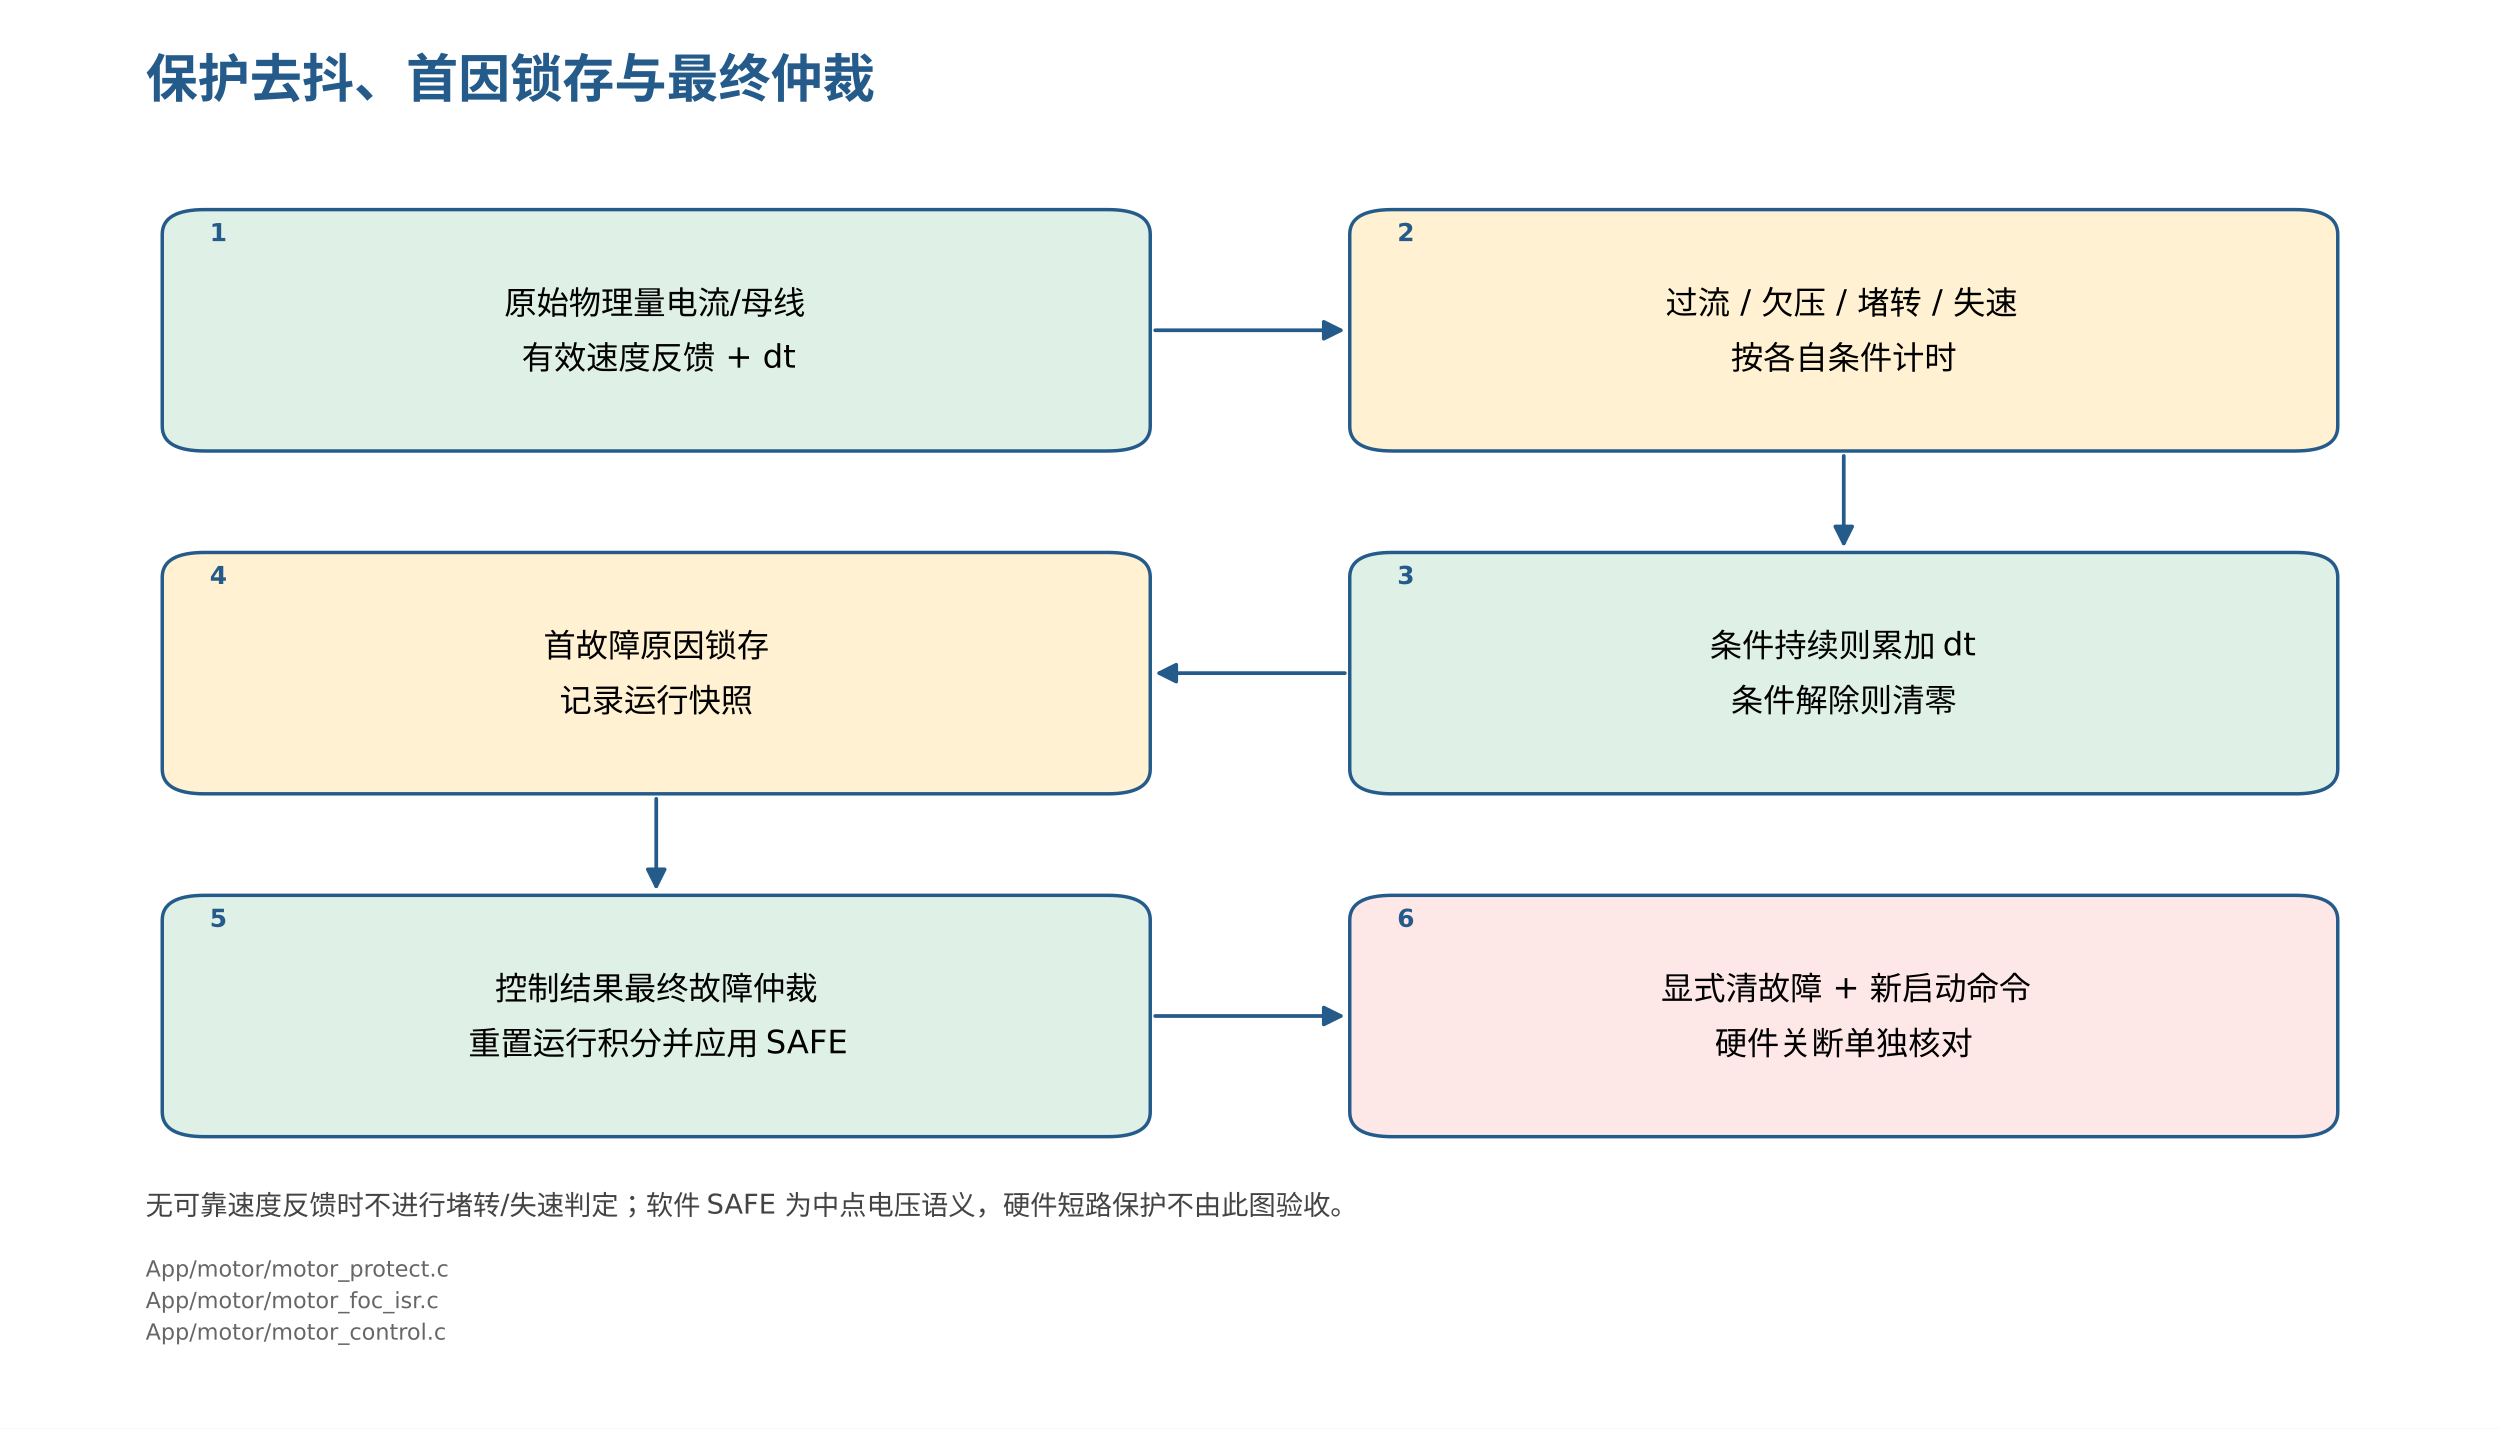
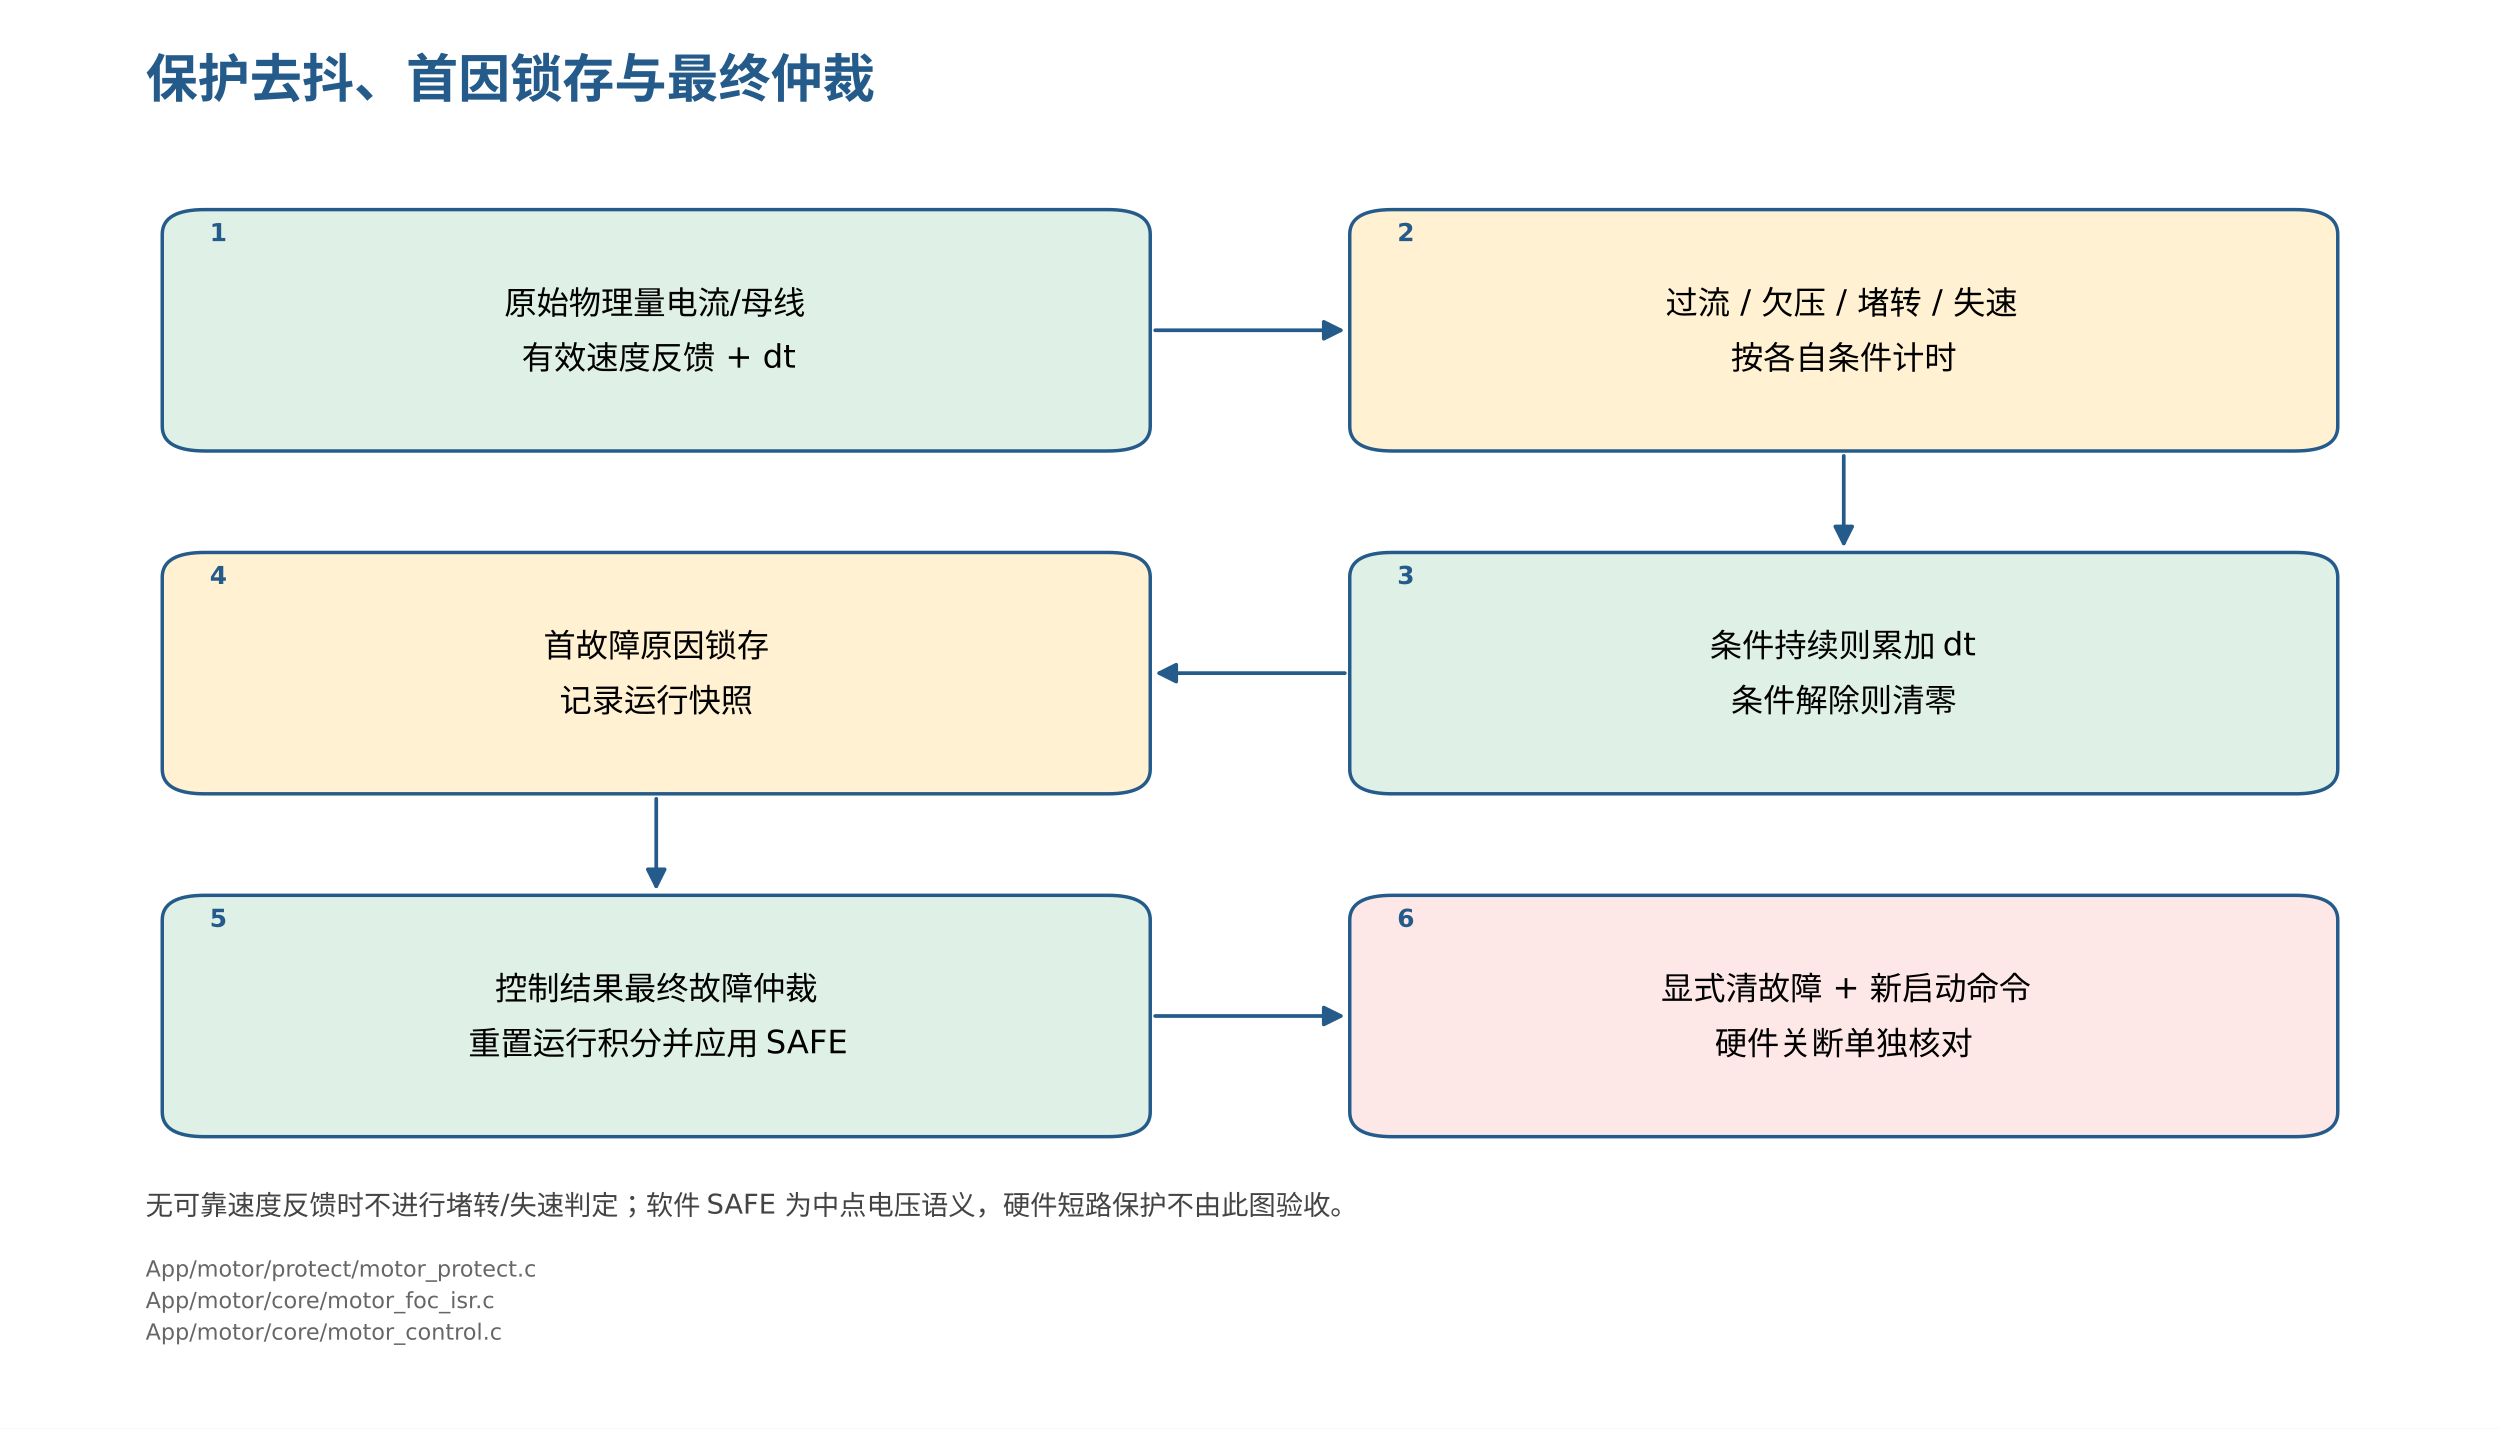
<svg xmlns="http://www.w3.org/2000/svg" width="1008pt" height="576pt" viewBox="0 0 1008 576" version="1.1">
  <defs>
    <style type="text/css">*{stroke-linejoin: round; stroke-linecap: butt}</style>
  </defs>
  <g id="figure_1">
    <g id="patch_1">
      <path d="M 0 576  L 1008 576  L 1008 0  L 0 0  z " style="fill: #ffffff" />
    </g>
    <g id="axes_1">
      <g id="patch_2">
        <path d="M 82.656 181.832  L 446.544 181.832  Q 463.781 181.832 463.781 171.878  L 463.781 94.464  Q 463.781 84.511 446.544 84.511  L 82.656 84.511  Q 65.419 84.511 65.419 94.464  L 65.419 171.878  Q 65.419 181.832 82.656 181.832  z " clip-path="url(#p29ff2b60fb)" style="fill: #dff1e7; stroke: #245b8a; stroke-width: 1.4; stroke-linejoin: miter" />
      </g>
      <g id="patch_3">
        <path d="M 561.456 181.832  L 925.344 181.832  Q 942.581 181.832 942.581 171.878  L 942.581 94.464  Q 942.581 84.511 925.344 84.511  L 561.456 84.511  Q 544.219 84.511 544.219 94.464  L 544.219 171.878  Q 544.219 181.832 561.456 181.832  z " clip-path="url(#p29ff2b60fb)" style="fill: #fff1d2; stroke: #245b8a; stroke-width: 1.4; stroke-linejoin: miter" />
      </g>
      <g id="patch_4">
        <path d="M 561.456 320.072  L 925.344 320.072  Q 942.581 320.072 942.581 310.118  L 942.581 232.704  Q 942.581 222.751 925.344 222.751  L 561.456 222.751  Q 544.219 222.751 544.219 232.704  L 544.219 310.118  Q 544.219 320.072 561.456 320.072  z " clip-path="url(#p29ff2b60fb)" style="fill: #dff1e7; stroke: #245b8a; stroke-width: 1.4; stroke-linejoin: miter" />
      </g>
      <g id="patch_5">
        <path d="M 82.656 320.072  L 446.544 320.072  Q 463.781 320.072 463.781 310.118  L 463.781 232.704  Q 463.781 222.751 446.544 222.751  L 82.656 222.751  Q 65.419 222.751 65.419 232.704  L 65.419 310.118  Q 65.419 320.072 82.656 320.072  z " clip-path="url(#p29ff2b60fb)" style="fill: #fff1d2; stroke: #245b8a; stroke-width: 1.4; stroke-linejoin: miter" />
      </g>
      <g id="patch_6">
        <path d="M 82.656 458.312  L 446.544 458.312  Q 463.781 458.312 463.781 448.358  L 463.781 370.944  Q 463.781 360.991 446.544 360.991  L 82.656 360.991  Q 65.419 360.991 65.419 370.944  L 65.419 448.358  Q 65.419 458.312 82.656 458.312  z " clip-path="url(#p29ff2b60fb)" style="fill: #dff1e7; stroke: #245b8a; stroke-width: 1.4; stroke-linejoin: miter" />
      </g>
      <g id="patch_7">
        <path d="M 561.456 458.312  L 925.344 458.312  Q 942.581 458.312 942.581 448.358  L 942.581 370.944  Q 942.581 360.991 925.344 360.991  L 561.456 360.991  Q 544.219 360.991 544.219 370.944  L 544.219 448.358  Q 544.219 458.312 561.456 458.312  z " clip-path="url(#p29ff2b60fb)" style="fill: #fde8e7; stroke: #245b8a; stroke-width: 1.4; stroke-linejoin: miter" />
      </g>
      <g id="patch_8">
        <path d="M 465.779 133.171  Q 504.001 133.171 540.546 133.171  " clip-path="url(#p29ff2b60fb)" style="fill: none; stroke: #245b8a; stroke-width: 1.5; stroke-linecap: round" />
        <path d="M 533.746 129.771  L 540.546 133.171  L 533.746 136.571  z " clip-path="url(#p29ff2b60fb)" style="fill: #245b8a; stroke: #245b8a; stroke-width: 1.5; stroke-linecap: round" />
      </g>
      <g id="patch_9">
        <path d="M 743.4 183.835  Q 743.4 202.293 743.4 219.074  " clip-path="url(#p29ff2b60fb)" style="fill: none; stroke: #245b8a; stroke-width: 1.5; stroke-linecap: round" />
        <path d="M 746.8 212.274  L 743.4 219.074  L 740 212.274  z " clip-path="url(#p29ff2b60fb)" style="fill: #245b8a; stroke: #245b8a; stroke-width: 1.5; stroke-linecap: round" />
      </g>
      <g id="patch_10">
        <path d="M 542.221 271.411  Q 503.999 271.411 467.454 271.411  " clip-path="url(#p29ff2b60fb)" style="fill: none; stroke: #245b8a; stroke-width: 1.5; stroke-linecap: round" />
        <path d="M 474.254 274.811  L 467.454 271.411  L 474.254 268.011  z " clip-path="url(#p29ff2b60fb)" style="fill: #245b8a; stroke: #245b8a; stroke-width: 1.5; stroke-linecap: round" />
      </g>
      <g id="patch_11">
        <path d="M 264.6 322.075  Q 264.6 340.533 264.6 357.314  " clip-path="url(#p29ff2b60fb)" style="fill: none; stroke: #245b8a; stroke-width: 1.5; stroke-linecap: round" />
        <path d="M 268 350.514  L 264.6 357.314  L 261.2 350.514  z " clip-path="url(#p29ff2b60fb)" style="fill: #245b8a; stroke: #245b8a; stroke-width: 1.5; stroke-linecap: round" />
      </g>
      <g id="patch_12">
        <path d="M 465.779 409.651  Q 504.001 409.651 540.546 409.651  " clip-path="url(#p29ff2b60fb)" style="fill: none; stroke: #245b8a; stroke-width: 1.5; stroke-linecap: round" />
        <path d="M 533.746 406.251  L 540.546 409.651  L 533.746 413.051  z " clip-path="url(#p29ff2b60fb)" style="fill: #245b8a; stroke: #245b8a; stroke-width: 1.5; stroke-linecap: round" />
      </g>
      <g id="text_1">
        <text style="font-weight: 700; font-size: 21px; font-family: 'Microsoft YaHei', 'SimHei', 'DejaVu Sans', sans-serif; text-anchor: start; fill: #245b8a" x="58.716" y="39.168" transform="rotate(-0 58.716 39.168)">保护去抖、首因锁存与最终仲裁</text>
      </g>
      <g id="text_2">
        <text style="font-size: 13px; font-family: 'Microsoft YaHei', 'SimHei', 'DejaVu Sans', sans-serif" transform="translate(203.3233 126.7179)">原始物理量电流/母线</text>
        <text style="font-size: 13px; font-family: 'Microsoft YaHei', 'SimHei', 'DejaVu Sans', sans-serif" transform="translate(210.3524 148.822)">有效速度反馈 + dt</text>
      </g>
      <g id="text_3">
        <text style="font-weight: 700; font-size: 10px; font-family: 'Microsoft YaHei', 'SimHei', 'DejaVu Sans', sans-serif; text-anchor: start; fill: #245b8a" x="84.571" y="97.229" transform="rotate(-0 84.5712 97.2288)">1</text>
      </g>
      <g id="text_4">
        <text style="font-size: 13px; font-family: 'Microsoft YaHei', 'SimHei', 'DejaVu Sans', sans-serif" transform="translate(671.5283 126.6925)">过流 / 欠压 / 堵转 / 失速</text>
        <text style="font-size: 13px; font-family: 'Microsoft YaHei', 'SimHei', 'DejaVu Sans', sans-serif" transform="translate(697.9 148.8545)">按各自条件计时</text>
      </g>
      <g id="text_5">
        <text style="font-weight: 700; font-size: 10px; font-family: 'Microsoft YaHei', 'SimHei', 'DejaVu Sans', sans-serif; text-anchor: start; fill: #245b8a" x="563.371" y="97.229" transform="rotate(-0 563.3712 97.2288)">2</text>
      </g>
      <g id="text_6">
        <text style="font-size: 13px; font-family: 'Microsoft YaHei', 'SimHei', 'DejaVu Sans', sans-serif" transform="translate(689.3972 264.8249)">条件持续则累加 dt</text>
        <text style="font-size: 13px; font-family: 'Microsoft YaHei', 'SimHei', 'DejaVu Sans', sans-serif" transform="translate(697.9 286.998)">条件解除则清零</text>
      </g>
      <g id="text_7">
        <text style="font-weight: 700; font-size: 10px; font-family: 'Microsoft YaHei', 'SimHei', 'DejaVu Sans', sans-serif; text-anchor: start; fill: #245b8a" x="563.371" y="235.469" transform="rotate(-0 563.3712 235.4688)">3</text>
      </g>
      <g id="text_8">
        <text style="font-size: 13px; font-family: 'Microsoft YaHei', 'SimHei', 'DejaVu Sans', sans-serif" transform="translate(219.1 264.8696)">首故障原因锁存</text>
        <text style="font-size: 13px; font-family: 'Microsoft YaHei', 'SimHei', 'DejaVu Sans', sans-serif" transform="translate(225.6 287.0366)">记录运行快照</text>
      </g>
      <g id="text_9">
        <text style="font-weight: 700; font-size: 10px; font-family: 'Microsoft YaHei', 'SimHei', 'DejaVu Sans', sans-serif; text-anchor: start; fill: #245b8a" x="84.571" y="235.469" transform="rotate(-0 84.5712 235.4688)">4</text>
      </g>
      <g id="text_10">
        <text style="font-size: 13px; font-family: 'Microsoft YaHei', 'SimHei', 'DejaVu Sans', sans-serif" transform="translate(199.6 403.135)">控制结果最终故障仲裁</text>
        <text style="font-size: 13px; font-family: 'Microsoft YaHei', 'SimHei', 'DejaVu Sans', sans-serif" transform="translate(188.8242 425.2766)">重置运行积分并应用 SAFE</text>
      </g>
      <g id="text_11">
        <text style="font-weight: 700; font-size: 10px; font-family: 'Microsoft YaHei', 'SimHei', 'DejaVu Sans', sans-serif; text-anchor: start; fill: #245b8a" x="84.571" y="373.709" transform="rotate(-0 84.5712 373.7088)">5</text>
      </g>
      <g id="text_12">
        <text style="font-size: 13px; font-family: 'Microsoft YaHei', 'SimHei', 'DejaVu Sans', sans-serif" transform="translate(669.7316 403.1217)">显式清故障 + 新启动命令</text>
        <text style="font-size: 13px; font-family: 'Microsoft YaHei', 'SimHei', 'DejaVu Sans', sans-serif" transform="translate(691.4 425.2705)">硬件关断单独核对</text>
      </g>
      <g id="text_13">
        <text style="font-weight: 700; font-size: 10px; font-family: 'Microsoft YaHei', 'SimHei', 'DejaVu Sans', sans-serif; text-anchor: start; fill: #245b8a" x="563.371" y="373.709" transform="rotate(-0 563.3712 373.7088)">6</text>
      </g>
      <g id="text_14">
        <text style="font-size: 11px; font-family: 'Microsoft YaHei', 'SimHei', 'DejaVu Sans', sans-serif; text-anchor: start; fill: #444444" x="58.716" y="489.83" transform="rotate(-0 58.716 489.8304)">无可靠速度反馈时不进行堵转/失速判定；软件 SAFE 为中点电压语义，硬件短路保护不由此图验收。</text>
      </g>
      <g id="text_15">
-         <text style="font-size: 9px; font-family: 'Microsoft YaHei', 'SimHei', 'DejaVu Sans', sans-serif; text-anchor: start; fill: #666666" x="58.716" y="514.714" transform="rotate(-0 58.716 514.7136)">App/motor/motor_protect.c</text>
+         <text style="font-size: 9px; font-family: 'Microsoft YaHei', 'SimHei', 'DejaVu Sans', sans-serif; text-anchor: start; fill: #666666" x="58.716" y="514.714" transform="rotate(-0 58.716 514.7136)">App/motor/protect/motor_protect.c</text>
      </g>
      <g id="text_16">
-         <text style="font-size: 9px; font-family: 'Microsoft YaHei', 'SimHei', 'DejaVu Sans', sans-serif; text-anchor: start; fill: #666666" x="58.716" y="527.432" transform="rotate(-0 58.716 527.4317)">App/motor/motor_foc_isr.c</text>
+         <text style="font-size: 9px; font-family: 'Microsoft YaHei', 'SimHei', 'DejaVu Sans', sans-serif; text-anchor: start; fill: #666666" x="58.716" y="527.432" transform="rotate(-0 58.716 527.4317)">App/motor/core/motor_foc_isr.c</text>
      </g>
      <g id="text_17">
-         <text style="font-size: 9px; font-family: 'Microsoft YaHei', 'SimHei', 'DejaVu Sans', sans-serif; text-anchor: start; fill: #666666" x="58.716" y="540.15" transform="rotate(-0 58.716 540.1498)">App/motor/motor_control.c</text>
+         <text style="font-size: 9px; font-family: 'Microsoft YaHei', 'SimHei', 'DejaVu Sans', sans-serif; text-anchor: start; fill: #666666" x="58.716" y="540.15" transform="rotate(-0 58.716 540.1498)">App/motor/core/motor_control.c</text>
      </g>
    </g>
  </g>
  <defs>
    <clipPath id="p29ff2b60fb">
      <rect x="25.2" y="11.52" width="957.6" height="552.96" />
    </clipPath>
  </defs>
</svg>
